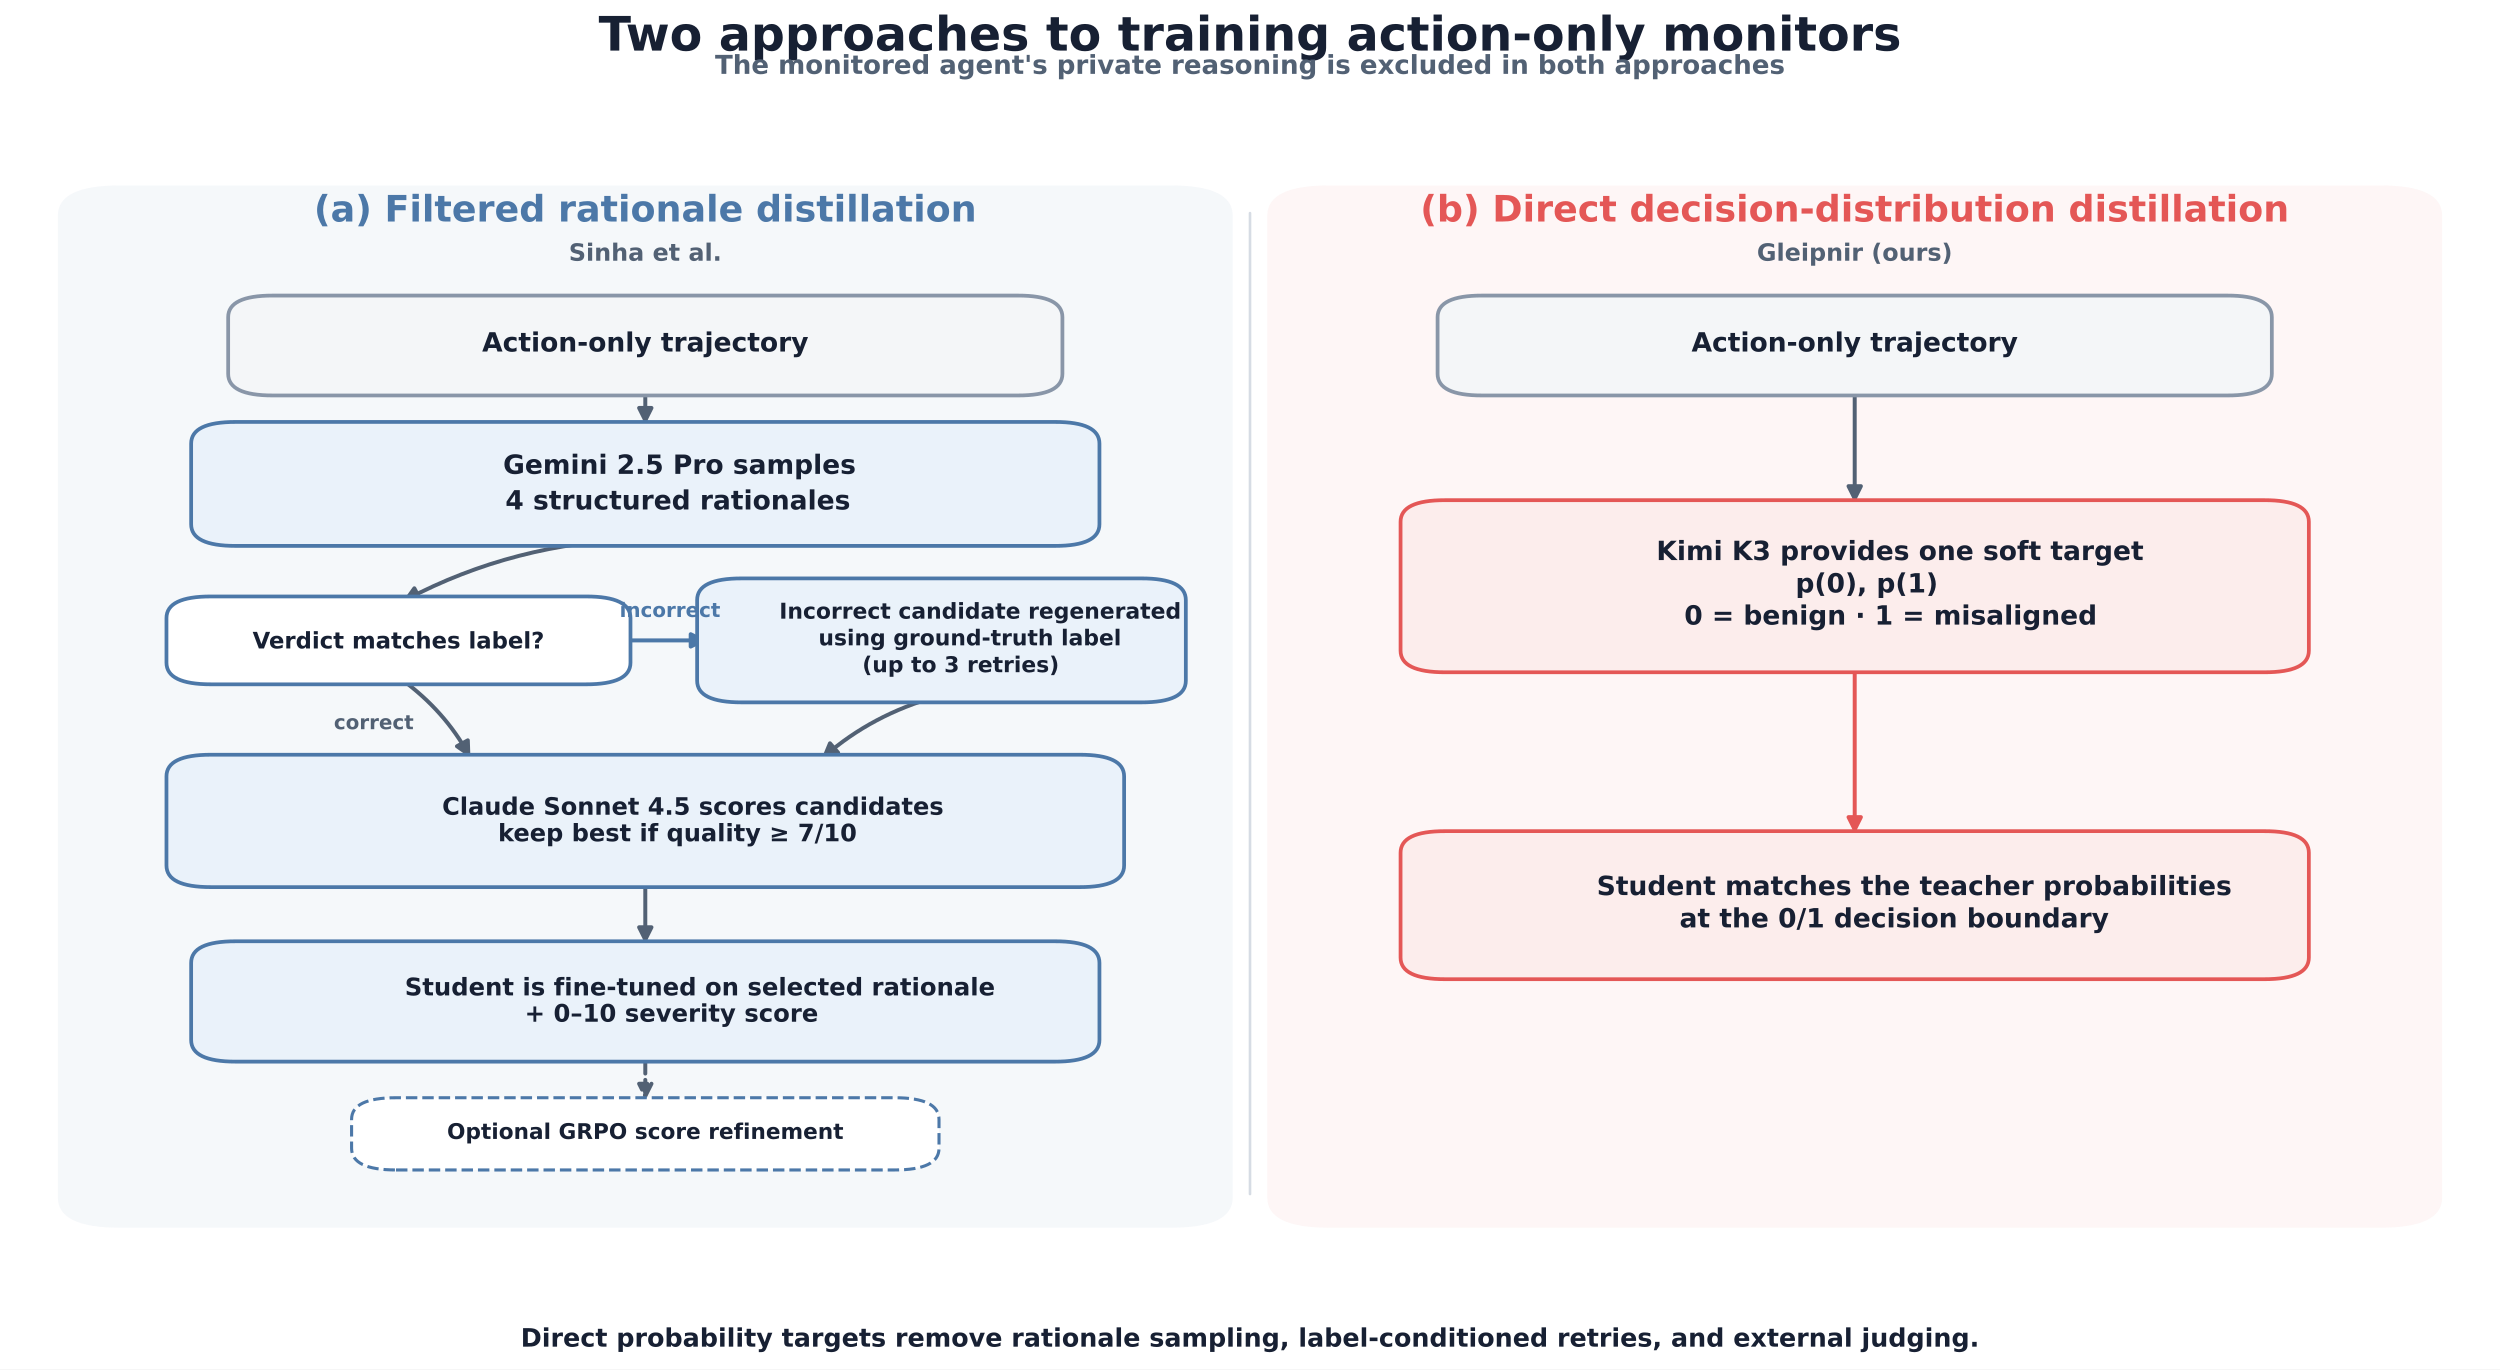
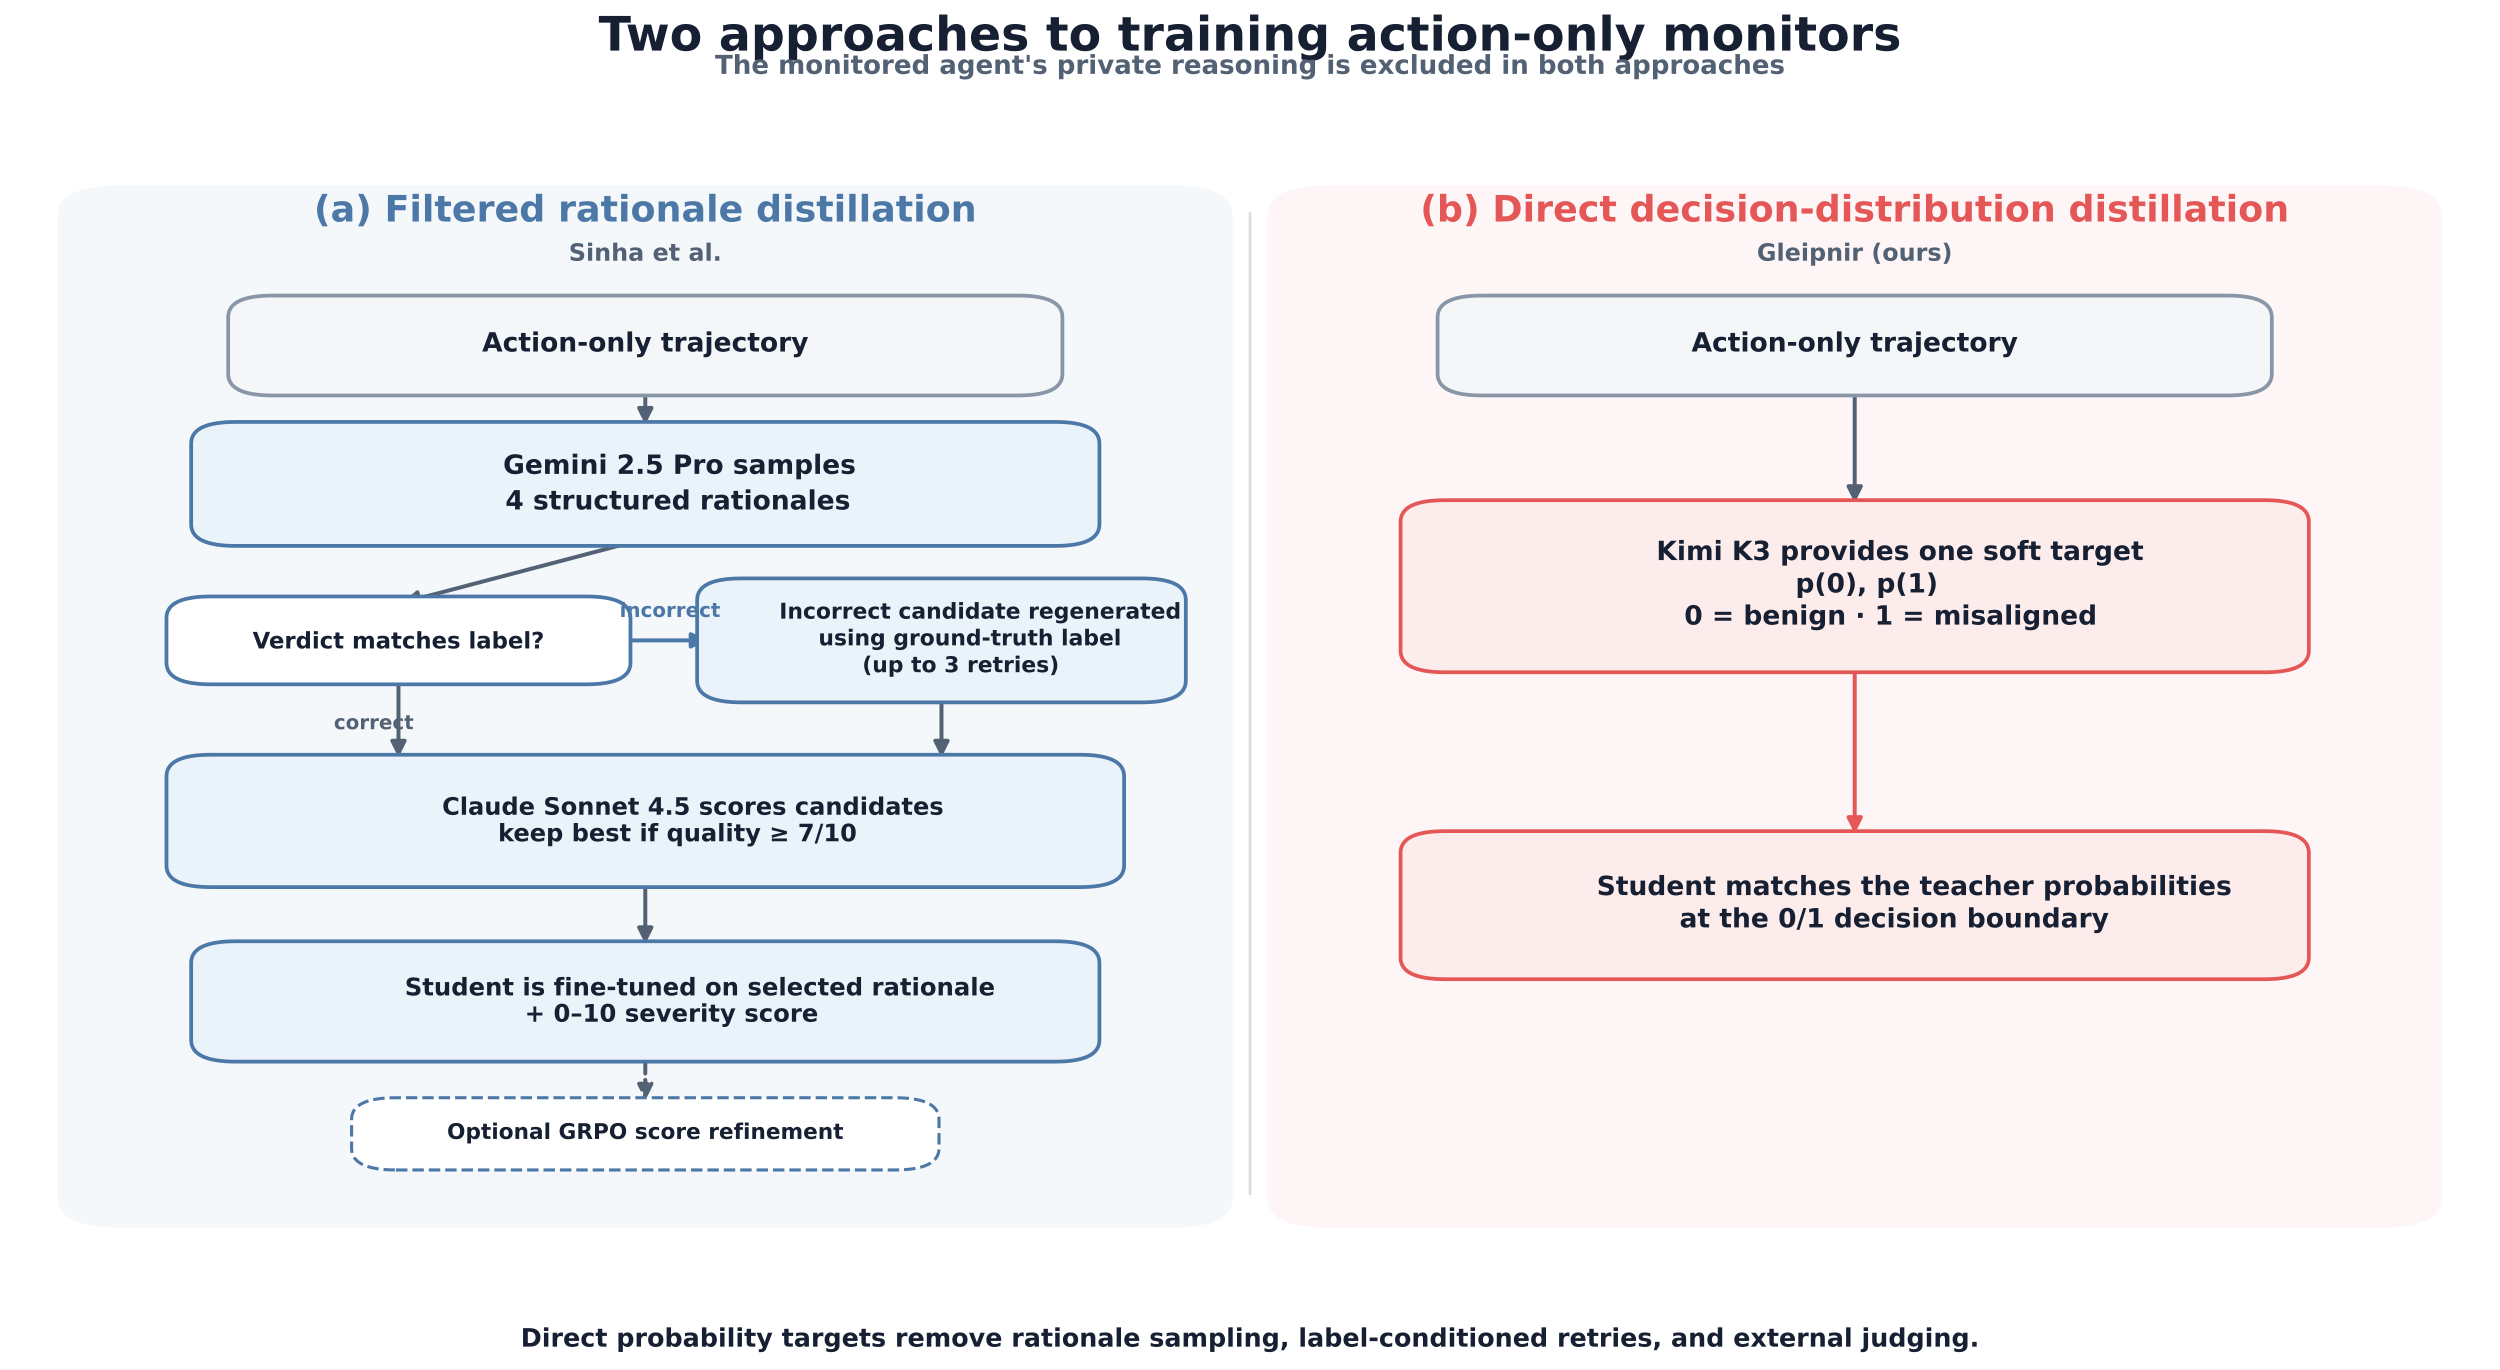
<svg xmlns="http://www.w3.org/2000/svg" width="1131.84pt" height="619.978pt" viewBox="0 0 1131.84 619.978" version="1.1">
  <defs>
    <style type="text/css">*{stroke-linejoin: round; stroke-linecap: butt}</style>
  </defs>
  <g id="figure_1">
    <g id="patch_1">
      <path d="M 0 619.978 L 1131.84 619.978 L 1131.84 0 L 0 0 z " style="fill: #ffffff" />
    </g>
    <g id="axes_1">
      <g id="patch_2">
        <path d="M 54.132 555.836 L 530.162 555.836 Q 558.098 555.836 558.098 542.214 L 558.098 97.578 Q 558.098 83.956 530.162 83.956 L 54.132 83.956 Q 26.196 83.956 26.196 97.578 L 26.196 542.214 Q 26.196 555.836 54.132 555.836 z " style="fill: #4c78a8; opacity: 0.055" />
      </g>
      <g id="patch_3">
        <path d="M 601.678 555.836 L 1077.708 555.836 Q 1105.644 555.836 1105.644 542.214 L 1105.644 97.578 Q 1105.644 83.956 1077.708 83.956 L 601.678 83.956 Q 573.742 83.956 573.742 97.578 L 573.742 542.214 Q 573.742 555.836 601.678 555.836 z " style="fill: #e45756; opacity: 0.055" />
      </g>
      <g id="line2d_1">
-         <path d="M 565.92 540.579 L 565.92 96.489 " clip-path="url(#p64862976d3)" style="fill: none; stroke: #d6dce4; stroke-width: 1.2; stroke-linecap: round" />
+         <path d="M 565.92 540.579 L 565.92 96.489 " clip-path="url(#p1de6e2116d)" style="fill: none; stroke: #d6dce4; stroke-width: 1.2; stroke-linecap: round" />
      </g>
      <g id="patch_4">
        <path d="M 292.147 177.775 Q 292.147 185.038 292.147 190.288 " style="fill: none; stroke: #526174; stroke-width: 1.8; stroke-linecap: round" />
        <path d="M 294.947 184.688 L 292.147 190.288 L 289.347 184.688 z " style="fill: #526174; stroke: #526174; stroke-width: 1.8; stroke-linecap: round" />
      </g>
      <g id="patch_5">
-         <path d="M 290.151 243.934 Q 232.862 245.629 183.947 271.429 " style="fill: none; stroke: #526174; stroke-width: 1.8; stroke-linecap: round" />
-         <path d="M 190.207 271.293 L 183.947 271.429 L 187.594 266.34 z " style="fill: #526174; stroke: #526174; stroke-width: 1.8; stroke-linecap: round" />
+         <path d="M 290.214 244.392 Q 236.275 258.595 184.283 272.286 " style="fill: none; stroke: #526174; stroke-width: 1.8; stroke-linecap: round" />
+         <path d="M 190.411 273.568 L 184.283 272.286 L 188.985 268.152 z " style="fill: #526174; stroke: #526174; stroke-width: 1.8; stroke-linecap: round" />
      </g>
      <g id="patch_6">
        <path d="M 280.736 289.927 Q 300.526 289.927 318.303 289.927 " style="fill: none; stroke: #4c78a8; stroke-width: 1.8; stroke-linecap: round" />
        <path d="M 312.703 287.127 L 318.303 289.927 L 312.703 292.727 z " style="fill: #4c78a8; stroke: #4c78a8; stroke-width: 1.8; stroke-linecap: round" />
      </g>
      <g id="patch_7">
-         <path d="M 182.025 307.72 Q 201.436 322.028 212.021 341.431 " style="fill: none; stroke: #526174; stroke-width: 1.8; stroke-linecap: round" />
-         <path d="M 211.797 335.174 L 212.021 341.431 L 206.881 337.856 z " style="fill: #526174; stroke: #526174; stroke-width: 1.8; stroke-linecap: round" />
+         <path d="M 180.403 308.548 Q 180.403 325.757 180.403 340.953 " style="fill: none; stroke: #526174; stroke-width: 1.8; stroke-linecap: round" />
+         <path d="M 183.203 335.353 L 180.403 340.953 L 177.603 335.353 z " style="fill: #526174; stroke: #526174; stroke-width: 1.8; stroke-linecap: round" />
      </g>
      <g id="patch_8">
-         <path d="M 424.309 315.249 Q 394.891 323.535 373.384 342.31 " style="fill: none; stroke: #526174; stroke-width: 1.8; stroke-linecap: round" />
-         <path d="M 379.444 340.737 L 373.384 342.31 L 375.761 336.518 z " style="fill: #526174; stroke: #526174; stroke-width: 1.8; stroke-linecap: round" />
+         <path d="M 426.24 316.717 Q 426.24 329.837 426.24 340.946 " style="fill: none; stroke: #526174; stroke-width: 1.8; stroke-linecap: round" />
+         <path d="M 429.04 335.346 L 426.24 340.946 L 423.44 335.346 z " style="fill: #526174; stroke: #526174; stroke-width: 1.8; stroke-linecap: round" />
      </g>
      <g id="patch_9">
        <path d="M 292.147 400.359 Q 292.147 413.891 292.147 425.41 " style="fill: none; stroke: #526174; stroke-width: 1.8; stroke-linecap: round" />
        <path d="M 294.947 419.81 L 292.147 425.41 L 289.347 419.81 z " style="fill: #526174; stroke: #526174; stroke-width: 1.8; stroke-linecap: round" />
      </g>
      <g id="patch_10">
        <path d="M 292.147 479.368 Q 292.147 488.812 292.147 496.243 " style="fill: none; stroke-dasharray: 6.66,2.88; stroke-dashoffset: 0; stroke: #526174; stroke-width: 1.8; stroke-linecap: round" />
        <path d="M 294.947 490.643 L 292.147 496.243 L 289.347 490.643 z " style="fill: #526174; stroke-dasharray: 6.66,2.88; stroke-dashoffset: 0; stroke: #526174; stroke-width: 1.8; stroke-linecap: round" />
      </g>
      <g id="patch_11">
        <path d="M 839.693 177.77 Q 839.693 202.742 839.693 225.703 " style="fill: none; stroke: #526174; stroke-width: 1.8; stroke-linecap: round" />
        <path d="M 842.493 220.103 L 839.693 225.703 L 836.893 220.103 z " style="fill: #526174; stroke: #526174; stroke-width: 1.8; stroke-linecap: round" />
      </g>
      <g id="patch_12">
        <path d="M 839.693 303.094 Q 839.693 340.327 839.693 375.547 " style="fill: none; stroke: #e45756; stroke-width: 1.8; stroke-linecap: round" />
        <path d="M 842.493 369.947 L 839.693 375.547 L 836.893 369.947 z " style="fill: #e45756; stroke: #e45756; stroke-width: 1.8; stroke-linecap: round" />
      </g>
      <g id="text_1">
        <text style="font-weight: 700; font-size: 16.5px; font-family: 'Cantarell', 'DejaVu Sans', sans-serif; text-anchor: middle; fill: #4c78a8" x="292.147" y="100.284" transform="rotate(-0 292.1472 100.2836)">(a)  Filtered rationale distillation</text>
      </g>
      <g id="text_2">
        <text style="font-weight: 700; font-size: 10.8px; font-family: 'Cantarell', 'DejaVu Sans', sans-serif; text-anchor: middle; fill: #526174" x="292.147" y="118.044" transform="rotate(-0 292.1472 118.044)">Sinha et al.</text>
      </g>
      <g id="text_3">
        <text style="font-weight: 700; font-size: 16.5px; font-family: 'Cantarell', 'DejaVu Sans', sans-serif; text-anchor: middle; fill: #e45756" x="839.693" y="100.284" transform="rotate(-0 839.6928 100.2836)">(b)  Direct decision-distribution distillation</text>
      </g>
      <g id="text_4">
        <text style="font-weight: 700; font-size: 10.8px; font-family: 'Cantarell', 'DejaVu Sans', sans-serif; text-anchor: middle; fill: #526174" x="839.693" y="118.044" transform="rotate(-0 839.6928 118.044)">Gleipnir (ours)</text>
      </g>
      <g id="patch_13">
        <path d="M 123.414 179.04 L 460.881 179.04 Q 480.995 179.04 480.995 169.232 L 480.995 143.622 Q 480.995 133.814 460.881 133.814 L 123.414 133.814 Q 103.3 133.814 103.3 143.622 L 103.3 169.232 Q 103.3 179.04 123.414 179.04 z " style="fill: #f4f6f8; stroke: #8996a8; stroke-width: 1.7; stroke-linejoin: miter" />
      </g>
      <g id="patch_14">
        <path d="M 106.652 247.152 L 477.642 247.152 Q 497.756 247.152 497.756 237.344 L 497.756 200.836 Q 497.756 191.028 477.642 191.028 L 106.652 191.028 Q 86.538 191.028 86.538 200.836 L 86.538 237.344 Q 86.538 247.152 106.652 247.152 z " style="fill: #eaf2fa; stroke: #4c78a8; stroke-width: 1.7; stroke-linejoin: miter" />
      </g>
      <g id="patch_15">
        <path d="M 95.478 309.815 L 265.329 309.815 Q 285.443 309.815 285.443 300.007 L 285.443 279.846 Q 285.443 270.038 265.329 270.038 L 95.478 270.038 Q 75.364 270.038 75.364 279.846 L 75.364 300.007 Q 75.364 309.815 95.478 309.815 z " style="fill: #ffffff; stroke: #4c78a8; stroke-width: 1.7; stroke-linejoin: miter" />
      </g>
      <g id="patch_16">
        <path d="M 335.727 317.989 L 516.753 317.989 Q 536.867 317.989 536.867 308.181 L 536.867 271.673 Q 536.867 261.865 516.753 261.865 L 335.727 261.865 Q 315.613 261.865 315.613 271.673 L 315.613 308.181 Q 315.613 317.989 335.727 317.989 z " style="fill: #eaf2fa; stroke: #4c78a8; stroke-width: 1.7; stroke-linejoin: miter" />
      </g>
      <g id="patch_17">
        <path d="M 95.478 401.63 L 488.817 401.63 Q 508.931 401.63 508.931 391.822 L 508.931 351.5 Q 508.931 341.692 488.817 341.692 L 95.478 341.692 Q 75.364 341.692 75.364 351.5 L 75.364 391.822 Q 75.364 401.63 95.478 401.63 z " style="fill: #eaf2fa; stroke: #4c78a8; stroke-width: 1.7; stroke-linejoin: miter" />
      </g>
      <g id="patch_18">
        <path d="M 106.652 480.64 L 477.642 480.64 Q 497.756 480.64 497.756 470.832 L 497.756 435.959 Q 497.756 426.151 477.642 426.151 L 106.652 426.151 Q 86.538 426.151 86.538 435.959 L 86.538 470.832 Q 86.538 480.64 106.652 480.64 z " style="fill: #eaf2fa; stroke: #4c78a8; stroke-width: 1.7; stroke-linejoin: miter" />
      </g>
      <g id="patch_19">
        <path d="M 179.286 529.681 L 405.009 529.681 Q 425.123 529.681 425.123 519.873 L 425.123 506.795 Q 425.123 496.987 405.009 496.987 L 179.286 496.987 Q 159.172 496.987 159.172 506.795 L 159.172 519.873 Q 159.172 529.681 179.286 529.681 z " style="fill: #ffffff; stroke-dasharray: 5.18,2.24; stroke-dashoffset: 0; stroke: #4c78a8; stroke-width: 1.4; stroke-linejoin: miter" />
      </g>
      <g id="text_5">
        <text style="font-weight: 700; font-size: 9px; font-family: 'Cantarell', 'DejaVu Sans', sans-serif; text-anchor: middle; fill: #4c78a8" x="303.322" y="279.323" transform="rotate(-0 303.3216 279.3233)">incorrect</text>
      </g>
      <g id="text_6">
        <text style="font-weight: 700; font-size: 9px; font-family: 'Cantarell', 'DejaVu Sans', sans-serif; text-anchor: middle; fill: #526174" x="169.229" y="330.139" transform="rotate(-0 169.2288 330.1394)">correct</text>
      </g>
      <g id="patch_20">
        <path d="M 670.959 179.04 L 1008.426 179.04 Q 1028.54 179.04 1028.54 169.232 L 1028.54 143.622 Q 1028.54 133.814 1008.426 133.814 L 670.959 133.814 Q 650.845 133.814 650.845 143.622 L 650.845 169.232 Q 650.845 179.04 670.959 179.04 z " style="fill: #f4f6f8; stroke: #8996a8; stroke-width: 1.7; stroke-linejoin: miter" />
      </g>
      <g id="patch_21">
        <path d="M 654.198 304.366 L 1025.188 304.366 Q 1045.302 304.366 1045.302 294.558 L 1045.302 236.254 Q 1045.302 226.446 1025.188 226.446 L 654.198 226.446 Q 634.084 226.446 634.084 236.254 L 634.084 294.558 Q 634.084 304.366 654.198 304.366 z " style="fill: #fcedec; stroke: #e45756; stroke-width: 1.7; stroke-linejoin: miter" />
      </g>
      <g id="patch_22">
        <path d="M 654.198 443.315 L 1025.188 443.315 Q 1045.302 443.315 1045.302 433.507 L 1045.302 386.101 Q 1045.302 376.293 1025.188 376.293 L 654.198 376.293 Q 634.084 376.293 634.084 386.101 L 634.084 433.507 Q 634.084 443.315 654.198 443.315 z " style="fill: #fcedec; stroke: #e45756; stroke-width: 1.7; stroke-linejoin: miter" />
      </g>
      <g id="text_7">
        <text style="font-weight: 700; font-size: 12px; font-family: 'Cantarell', 'DejaVu Sans', sans-serif; text-anchor: middle; fill: #172033" x="292.147" y="159.151" transform="rotate(-0 292.1472 159.1506)">Action-only trajectory</text>
      </g>
      <g id="text_8">
        <text style="font-weight: 700; font-size: 12px; font-family: 'Cantarell', 'DejaVu Sans', sans-serif; fill: #172033" transform="translate(227.7747 214.5237)">Gemini 2.5 Pro samples</text>
        <text style="font-weight: 700; font-size: 12px; font-family: 'Cantarell', 'DejaVu Sans', sans-serif; fill: #172033" transform="translate(228.7759 230.6581)">4 structured rationales</text>
      </g>
      <g id="text_9">
        <text style="font-weight: 700; font-size: 10.3px; font-family: 'Cantarell', 'DejaVu Sans', sans-serif; text-anchor: middle; fill: #172033" x="180.403" y="293.573" transform="rotate(-0 180.4032 293.5728)">Verdict matches label?</text>
      </g>
      <g id="text_10">
        <text style="font-weight: 700; font-size: 9.9px; font-family: 'Cantarell', 'DejaVu Sans', sans-serif; fill: #172033" transform="translate(352.8021 280.0956)">Incorrect candidate regenerated</text>
        <text style="font-weight: 700; font-size: 9.9px; font-family: 'Cantarell', 'DejaVu Sans', sans-serif; fill: #172033" transform="translate(370.5177 292.1736)">using ground-truth label</text>
        <text style="font-weight: 700; font-size: 9.9px; font-family: 'Cantarell', 'DejaVu Sans', sans-serif; fill: #172033" transform="translate(390.378 304.3359)">(up to 3 retries)</text>
      </g>
      <g id="text_11">
        <text style="font-weight: 700; font-size: 10.9px; font-family: 'Cantarell', 'DejaVu Sans', sans-serif; fill: #172033" transform="translate(200.1614 368.8705)">Claude Sonnet 4.5 scores candidates</text>
        <text style="font-weight: 700; font-size: 10.9px; font-family: 'Cantarell', 'DejaVu Sans', sans-serif; fill: #172033" transform="translate(225.4767 380.8767)">keep best if quality ≥ 7/10</text>
      </g>
      <g id="text_12">
        <text style="font-weight: 700; font-size: 11px; font-family: 'Cantarell', 'DejaVu Sans', sans-serif; fill: #172033" transform="translate(183.2644 450.6455)">Student is fine-tuned on selected rationale</text>
        <text style="font-weight: 700; font-size: 11px; font-family: 'Cantarell', 'DejaVu Sans', sans-serif; fill: #172033" transform="translate(237.5331 462.5633)">+ 0–10 severity score</text>
      </g>
      <g id="text_13">
        <text style="font-weight: 700; font-size: 9.8px; font-family: 'Cantarell', 'DejaVu Sans', sans-serif; text-anchor: middle; fill: #172033" x="292.147" y="515.642" transform="rotate(-0 292.1472 515.6417)">Optional GRPO score refinement</text>
      </g>
      <g id="text_14">
        <text style="font-weight: 700; font-size: 12px; font-family: 'Cantarell', 'DejaVu Sans', sans-serif; text-anchor: middle; fill: #172033" x="839.693" y="159.151" transform="rotate(-0 839.6928 159.1506)">Action-only trajectory</text>
      </g>
      <g id="text_15">
        <text style="font-weight: 700; font-size: 12px; font-family: 'Cantarell', 'DejaVu Sans', sans-serif; fill: #172033" transform="translate(749.8934 253.562)">Kimi K3 provides one soft target</text>
        <text style="font-weight: 700; font-size: 12px; font-family: 'Cantarell', 'DejaVu Sans', sans-serif; fill: #172033" transform="translate(812.8709 268.232)">p(0),  p(1)</text>
        <text style="font-weight: 700; font-size: 12px; font-family: 'Cantarell', 'DejaVu Sans', sans-serif; fill: #172033" transform="translate(762.5262 282.7698)">0 = benign  ·  1 = misaligned</text>
      </g>
      <g id="text_16">
        <text style="font-weight: 700; font-size: 12px; font-family: 'Cantarell', 'DejaVu Sans', sans-serif; fill: #172033" transform="translate(722.8934 405.2373)">Student matches the teacher probabilities</text>
        <text style="font-weight: 700; font-size: 12px; font-family: 'Cantarell', 'DejaVu Sans', sans-serif; fill: #172033" transform="translate(760.3906 419.8773)">at the 0/1 decision boundary</text>
      </g>
    </g>
    <g id="text_17">
      <text style="font-weight: 700; font-size: 21.5px; font-family: 'Cantarell', 'DejaVu Sans', sans-serif; text-anchor: middle; fill: #172033" x="565.92" y="22.895" transform="rotate(-0 565.92 22.895)">Two approaches to training action-only monitors</text>
    </g>
    <g id="text_18">
      <text style="font-weight: 700; font-size: 11.8px; font-family: 'Cantarell', 'DejaVu Sans', sans-serif; text-anchor: middle; fill: #526174" x="565.92" y="33.444" transform="rotate(-0 565.92 33.4436)">The monitored agent's private reasoning is excluded in both approaches</text>
    </g>
    <g id="text_19">
      <text style="font-weight: 700; font-size: 11.5px; font-family: 'Cantarell', 'DejaVu Sans', sans-serif; text-anchor: middle; fill: #172033" x="565.92" y="609.673" transform="rotate(-0 565.92 609.6726)">Direct probability targets remove rationale sampling, label-conditioned retries, and external judging.</text>
    </g>
  </g>
  <defs>
-     <clipPath id="p64862976d3">
+     <clipPath id="p1de6e2116d">
      <rect x="7.2" y="47.448" width="1117.44" height="544.896" />
    </clipPath>
  </defs>
</svg>
